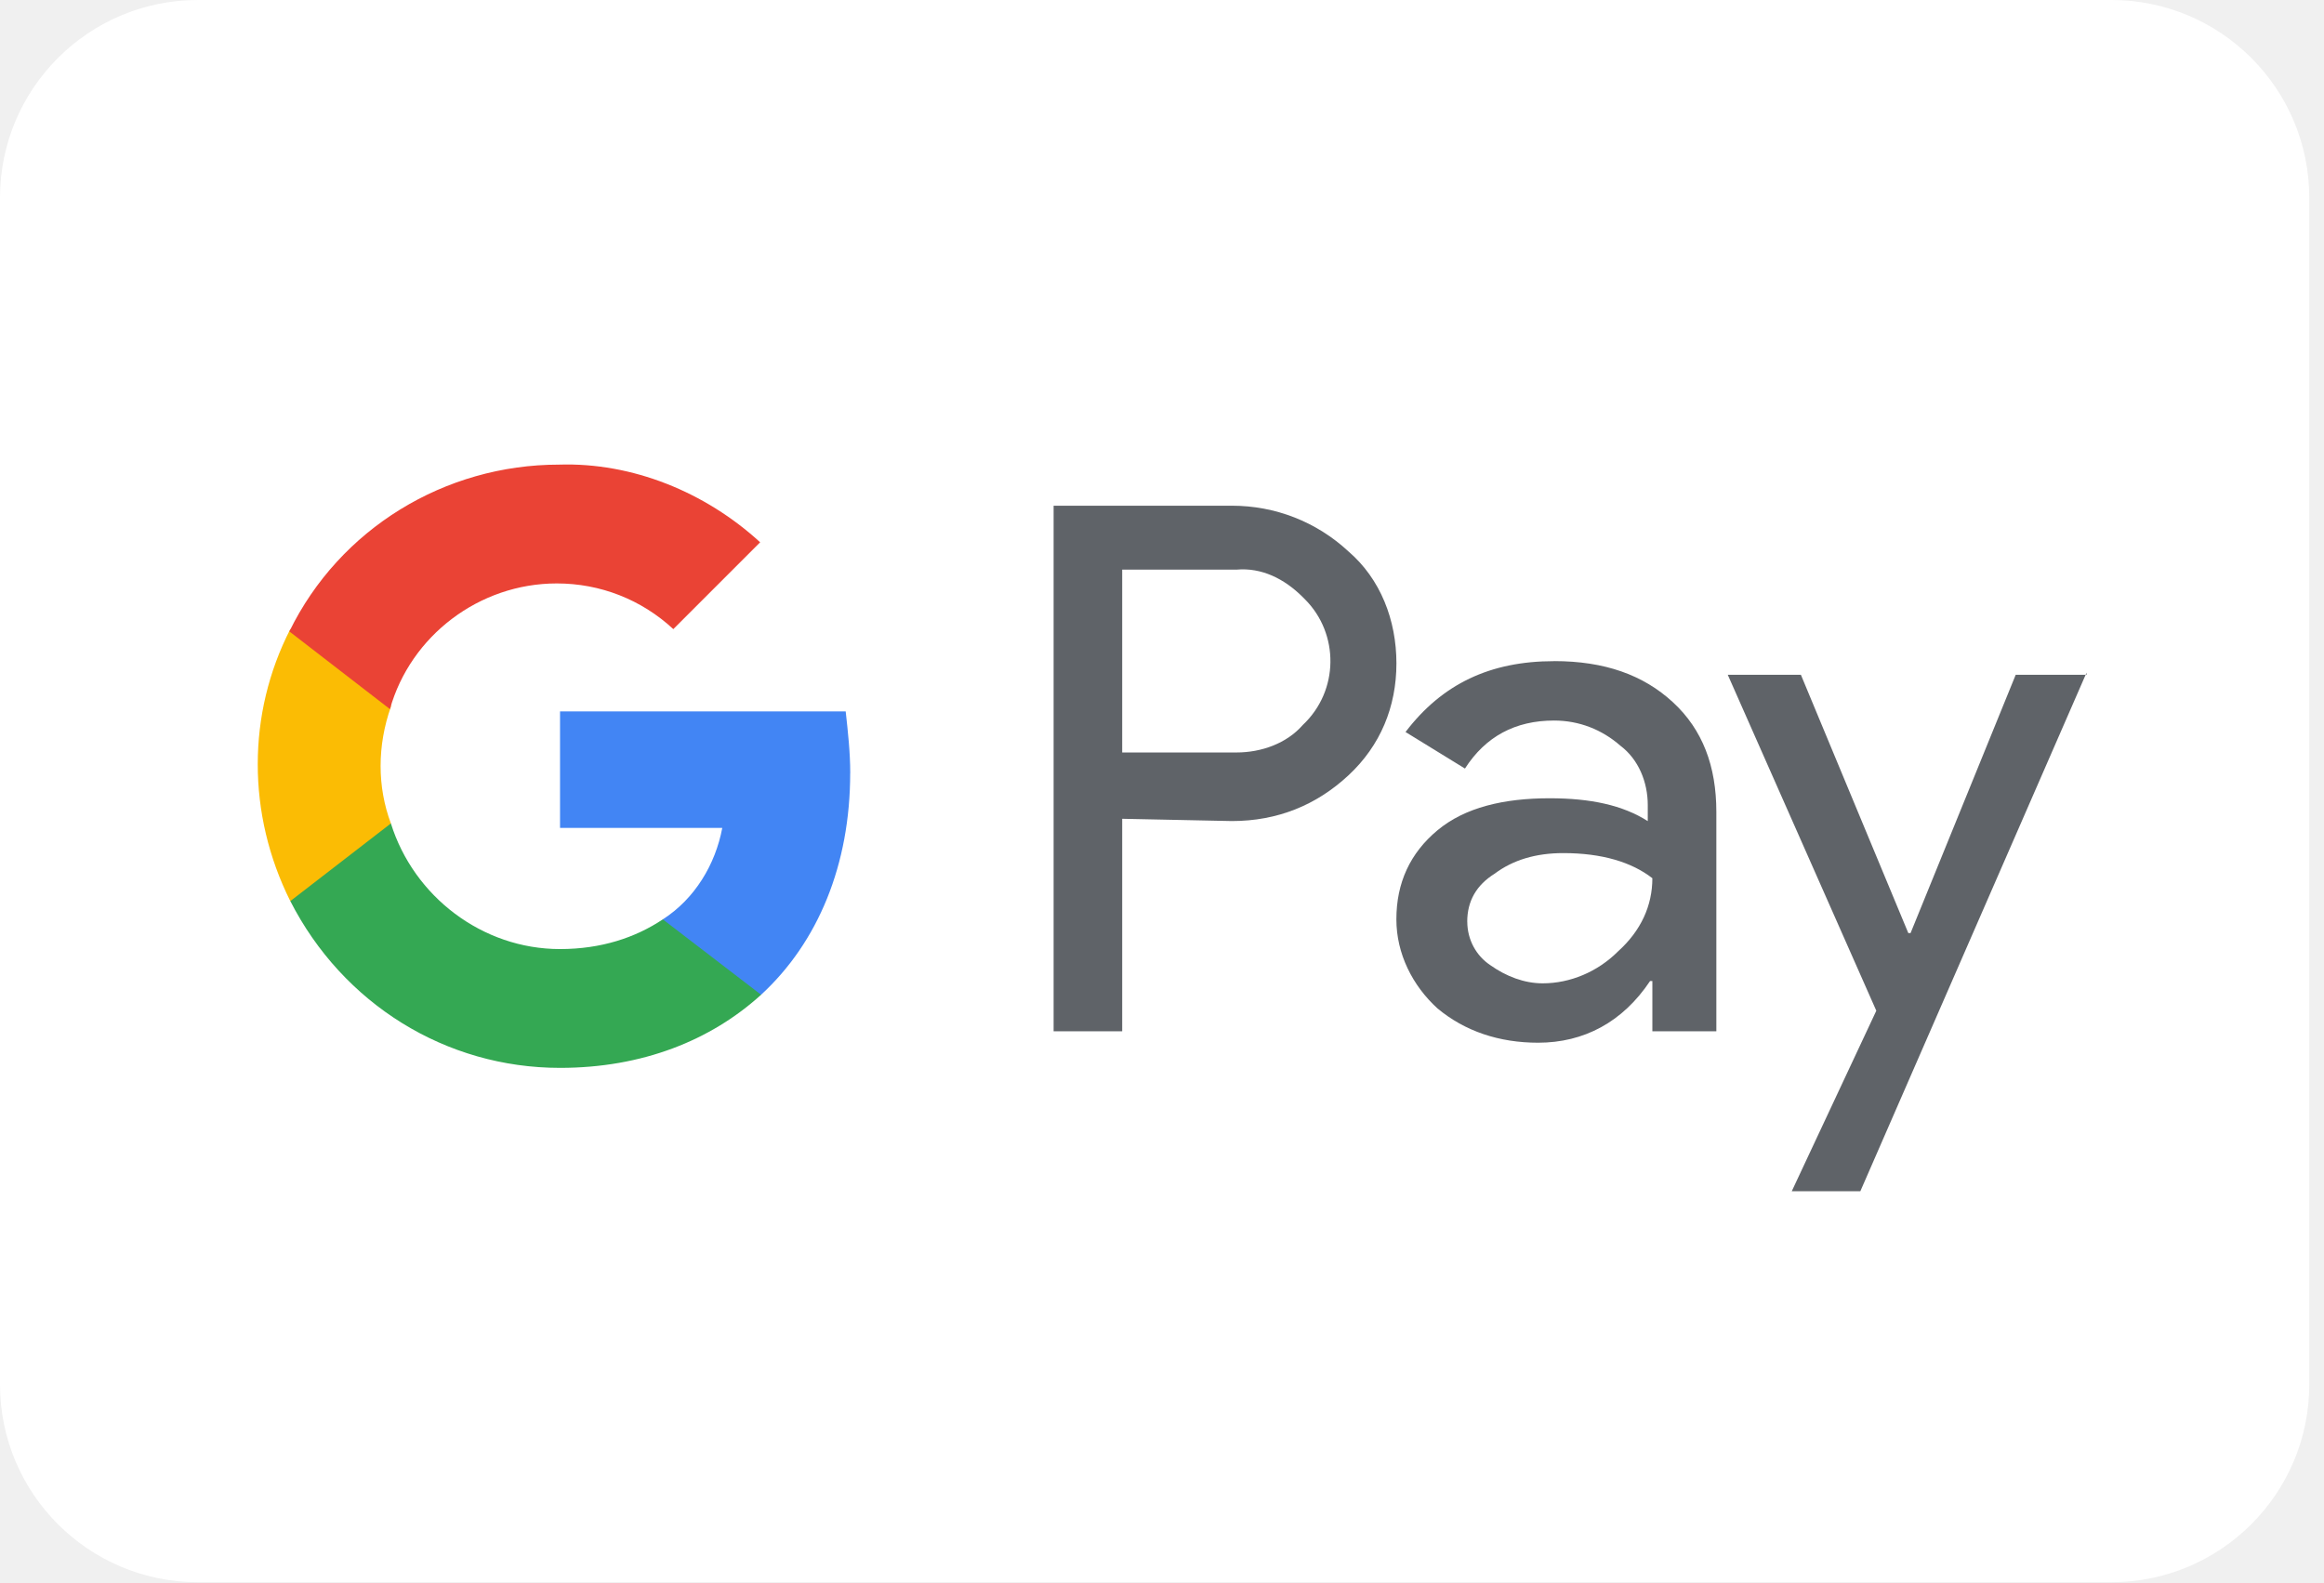
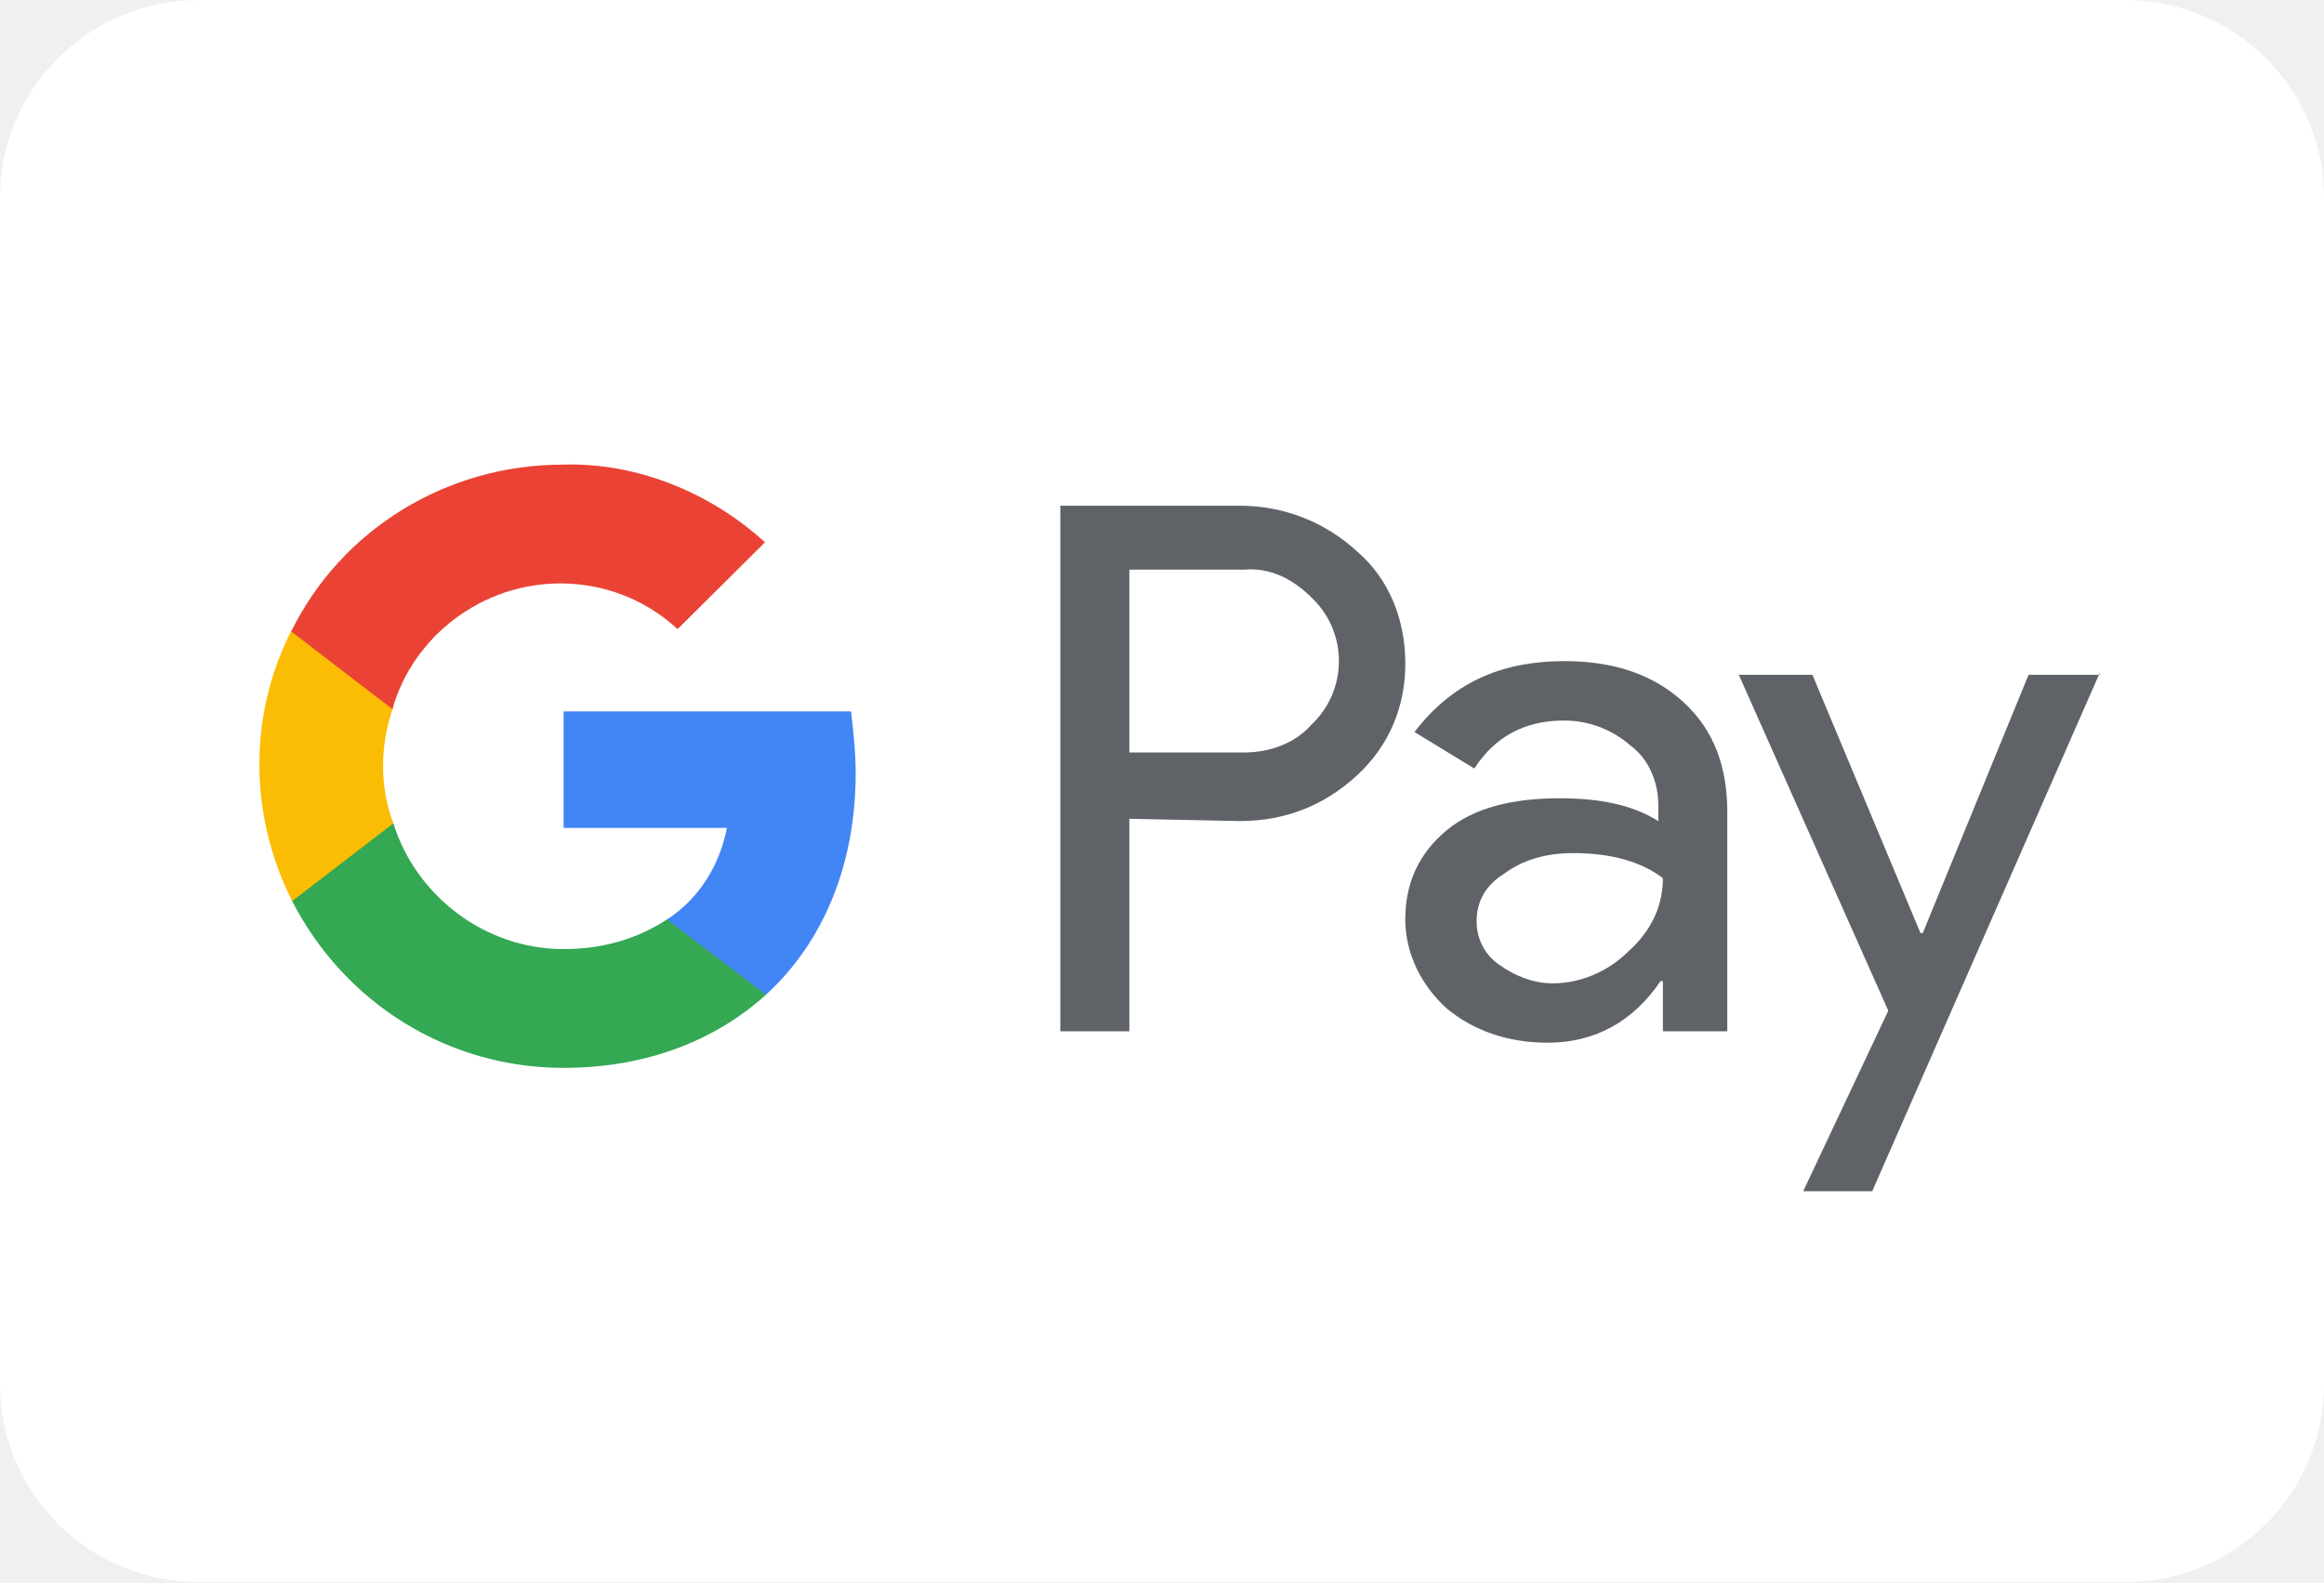
- <svg xmlns="http://www.w3.org/2000/svg" version="1.1" width="47" height="32" viewBox="0 0 47 32">
-   <path fill="#fff" d="M0 4c0-2.209 1.792-4 4.003-4h38.696c2.211 0 4.003 1.791 4.003 4v24c0 2.209-1.792 4-4.003 4h-38.696c-2.211 0-4.003-1.791-4.003-4v-24z" />
-   <path fill="#5f6368" d="M22.695 16.56v4.298h-1.387v-10.63h3.605c0.878 0 1.71 0.324 2.357 0.924 0.647 0.555 0.971 1.387 0.971 2.265s-0.324 1.664-0.971 2.265c-0.647 0.601-1.433 0.924-2.357 0.924l-2.218-0.046zM22.695 11.522v3.697h2.311c0.508 0 1.017-0.185 1.34-0.555 0.739-0.693 0.739-1.849 0.046-2.542l-0.046-0.046c-0.37-0.37-0.832-0.601-1.34-0.555h-2.311z" />
-   <path fill="#5f6368" d="M31.43 13.371c1.017 0 1.802 0.277 2.403 0.832s0.878 1.294 0.878 2.218v4.437h-1.294v-1.017h-0.046c-0.555 0.832-1.34 1.248-2.265 1.248-0.786 0-1.479-0.231-2.034-0.693-0.508-0.462-0.832-1.109-0.832-1.802 0-0.739 0.277-1.34 0.832-1.802s1.34-0.647 2.265-0.647c0.832 0 1.479 0.139 1.987 0.462v-0.324c0-0.462-0.185-0.924-0.555-1.202-0.37-0.324-0.832-0.508-1.34-0.508-0.786 0-1.387 0.324-1.802 0.971l-1.202-0.739c0.739-0.971 1.71-1.433 3.004-1.433zM29.674 18.64c0 0.37 0.185 0.693 0.462 0.878 0.324 0.231 0.693 0.37 1.063 0.37 0.555 0 1.109-0.231 1.525-0.647 0.462-0.416 0.693-0.924 0.693-1.479-0.416-0.324-1.017-0.508-1.802-0.508-0.555 0-1.017 0.139-1.387 0.416-0.37 0.231-0.555 0.555-0.555 0.971z" />
-   <path fill="#5f6368" d="M42.199 13.602l-4.576 10.491h-1.387l1.71-3.651-3.004-6.794h1.479l2.172 5.223h0.046l2.126-5.223h1.433v-0.046z" />
-   <path fill="#4285f4" d="M17.195 15.636c0-0.416-0.046-0.832-0.092-1.248h-5.777v2.357h3.281c-0.139 0.739-0.555 1.433-1.202 1.849v1.525h1.987c1.155-1.063 1.802-2.634 1.802-4.483z" />
-   <path fill="#34a853" d="M11.325 21.598c1.664 0 3.050-0.555 4.067-1.479l-1.987-1.525c-0.555 0.37-1.248 0.601-2.080 0.601-1.571 0-2.958-1.063-3.42-2.542h-2.034v1.571c1.063 2.080 3.143 3.374 5.454 3.374z" />
-   <path fill="#fbbc04" d="M7.905 16.653c-0.277-0.739-0.277-1.571 0-2.357v-1.571h-2.034c-0.878 1.71-0.878 3.744 0 5.5l2.034-1.571z" />
-   <path fill="#ea4335" d="M11.26 11.8c0.878 0 1.71 0.324 2.357 0.924v0l1.756-1.756c-1.109-1.017-2.588-1.618-4.067-1.571-2.311 0-4.437 1.294-5.454 3.374l2.034 1.571c0.416-1.479 1.802-2.542 3.374-2.542z" />
+ <svg xmlns="http://www.w3.org/2000/svg" viewBox="0 0 47 32" fill="none">
+   <g clip-path="url(#clip0_19_109)">
+     <path d="M0 4C0 1.791 1.803 0 4.029 0H42.971C45.197 0 47 1.791 47 4V28C47 30.209 45.197 32 42.971 32H4.029C1.803 32 0 30.209 0 28V4Z" fill="white" />
+     <path d="M22.84 16.56V20.858H21.444V10.228H25.072C25.956 10.228 26.793 10.552 27.444 11.152C28.095 11.707 28.421 12.539 28.421 13.417C28.421 14.295 28.095 15.081 27.444 15.682C26.793 16.283 26.002 16.606 25.072 16.606L22.84 16.56ZM22.84 11.522V15.219H25.166C25.677 15.219 26.189 15.034 26.514 14.664C27.258 13.971 27.258 12.815 26.56 12.122L26.514 12.076C26.142 11.706 25.677 11.475 25.166 11.521H22.84V11.522Z" fill="#5F6368" />
+     <path d="M31.631 13.371C32.654 13.371 33.444 13.648 34.049 14.203C34.654 14.758 34.932 15.497 34.932 16.421V20.858H33.63V19.841H33.584C33.025 20.673 32.235 21.089 31.305 21.089C30.513 21.089 29.816 20.858 29.258 20.396C28.746 19.934 28.42 19.287 28.42 18.594C28.42 17.855 28.699 17.254 29.258 16.792C29.816 16.33 30.606 16.145 31.537 16.145C32.374 16.145 33.025 16.284 33.537 16.607V16.283C33.537 15.821 33.35 15.359 32.978 15.081C32.606 14.757 32.141 14.573 31.63 14.573C30.838 14.573 30.234 14.897 29.816 15.544L28.606 14.805C29.35 13.834 30.327 13.372 31.63 13.372L31.631 13.371ZM29.863 18.64C29.863 19.01 30.049 19.333 30.328 19.518C30.654 19.749 31.026 19.888 31.398 19.888C31.957 19.888 32.514 19.657 32.933 19.241C33.398 18.825 33.63 18.317 33.63 17.762C33.212 17.438 32.607 17.254 31.817 17.254C31.258 17.254 30.793 17.393 30.421 17.67C30.049 17.901 29.862 18.225 29.862 18.641L29.863 18.64Z" fill="#5F6368" />
+     <path d="M42.468 13.602L37.863 24.093H36.467L38.188 20.442L35.165 13.648H36.654L38.839 18.871H38.886L41.025 13.648H42.467L42.468 13.602Z" fill="#5F6368" />
+     <path d="M17.305 15.636C17.305 15.22 17.259 14.804 17.212 14.388H11.398V16.745H14.7C14.56 17.484 14.142 18.178 13.491 18.594V20.119H15.49C16.653 19.056 17.305 17.485 17.305 15.636Z" fill="#4285F4" />
+     <path d="M11.397 21.598C13.072 21.598 14.467 21.043 15.49 20.119L13.491 18.594C12.932 18.964 12.235 19.195 11.397 19.195C9.816 19.195 8.42 18.132 7.955 16.653H5.908V18.224C6.978 20.304 9.072 21.598 11.397 21.598Z" fill="#34A853" />
+     <path d="M7.955 16.653C7.677 15.914 7.677 15.082 7.955 14.296V12.725H5.908C5.025 14.435 5.025 16.469 5.908 18.225L7.955 16.653Z" fill="#FBBC04" />
+     <path d="M11.332 11.8C12.216 11.8 13.053 12.124 13.704 12.724L15.471 10.968C14.355 9.951 12.867 9.35 11.378 9.397C9.052 9.397 6.913 10.691 5.889 12.771L7.936 14.342C8.355 12.863 9.75 11.8 11.332 11.8Z" fill="#EA4335" />
+   </g>
+   <defs>
+     <clipPath id="clip0_19_109">
+       <rect width="47" height="32" fill="white" />
+     </clipPath>
+   </defs>
</svg>
